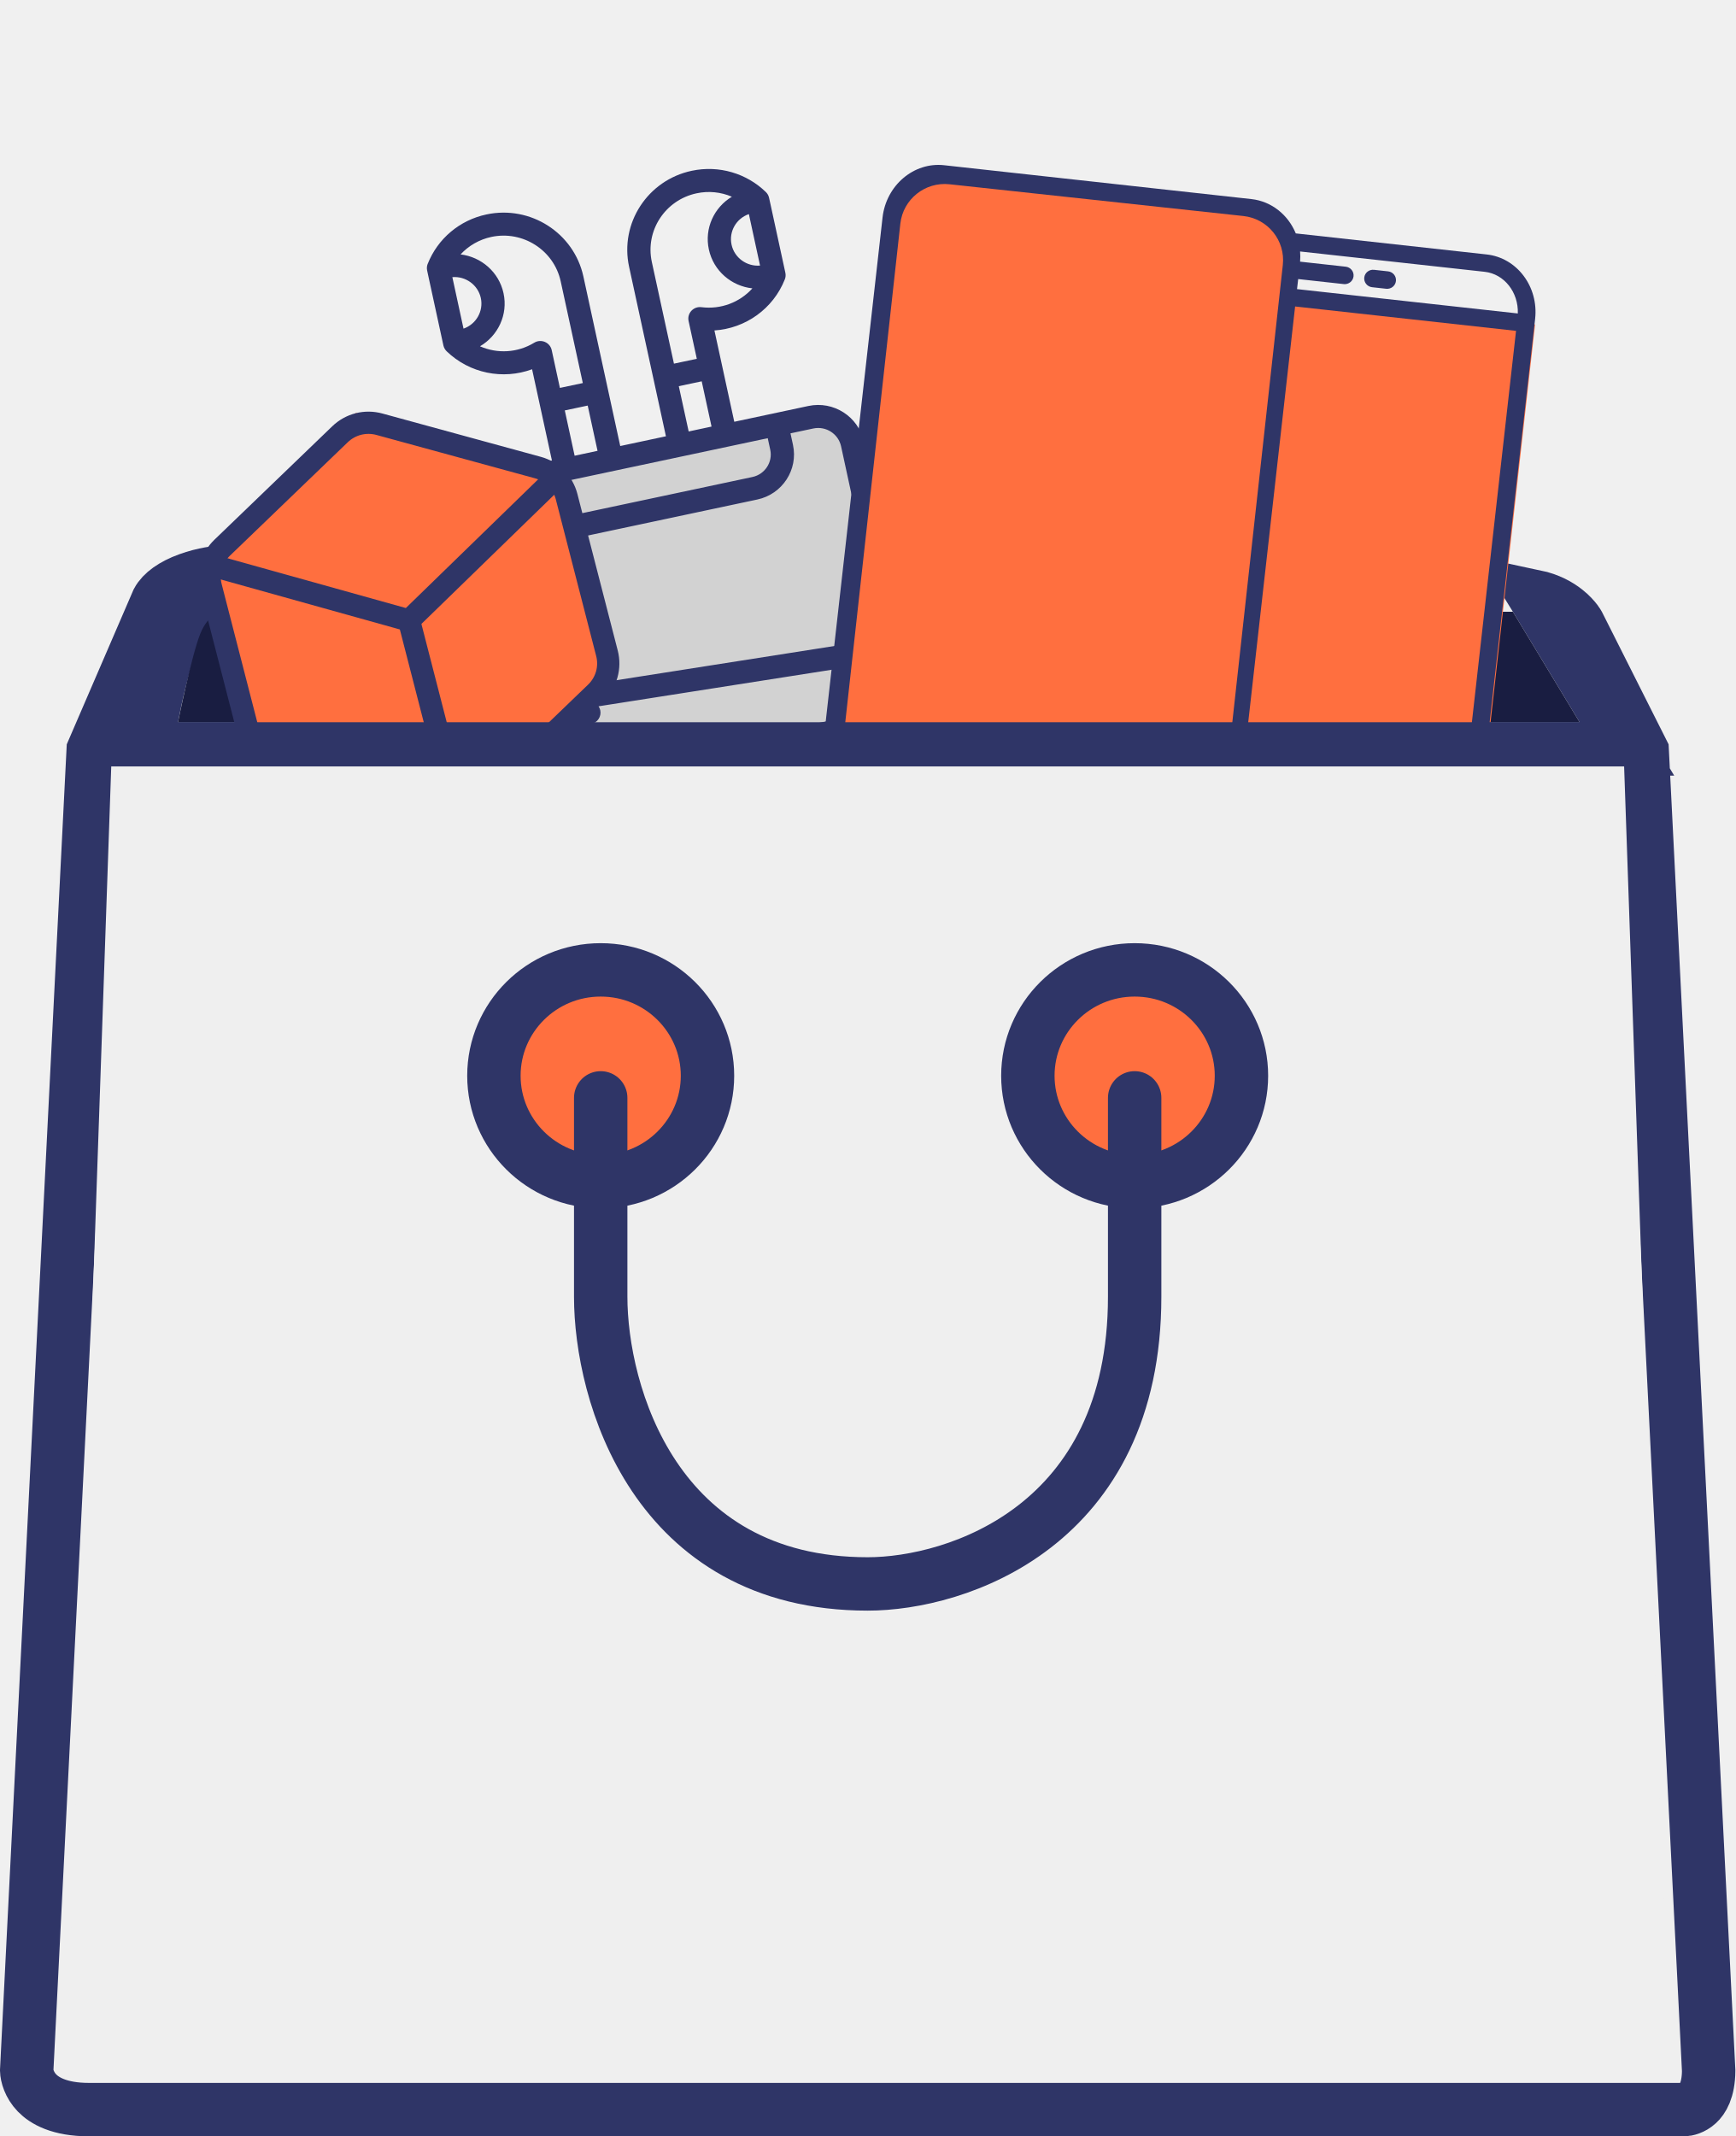
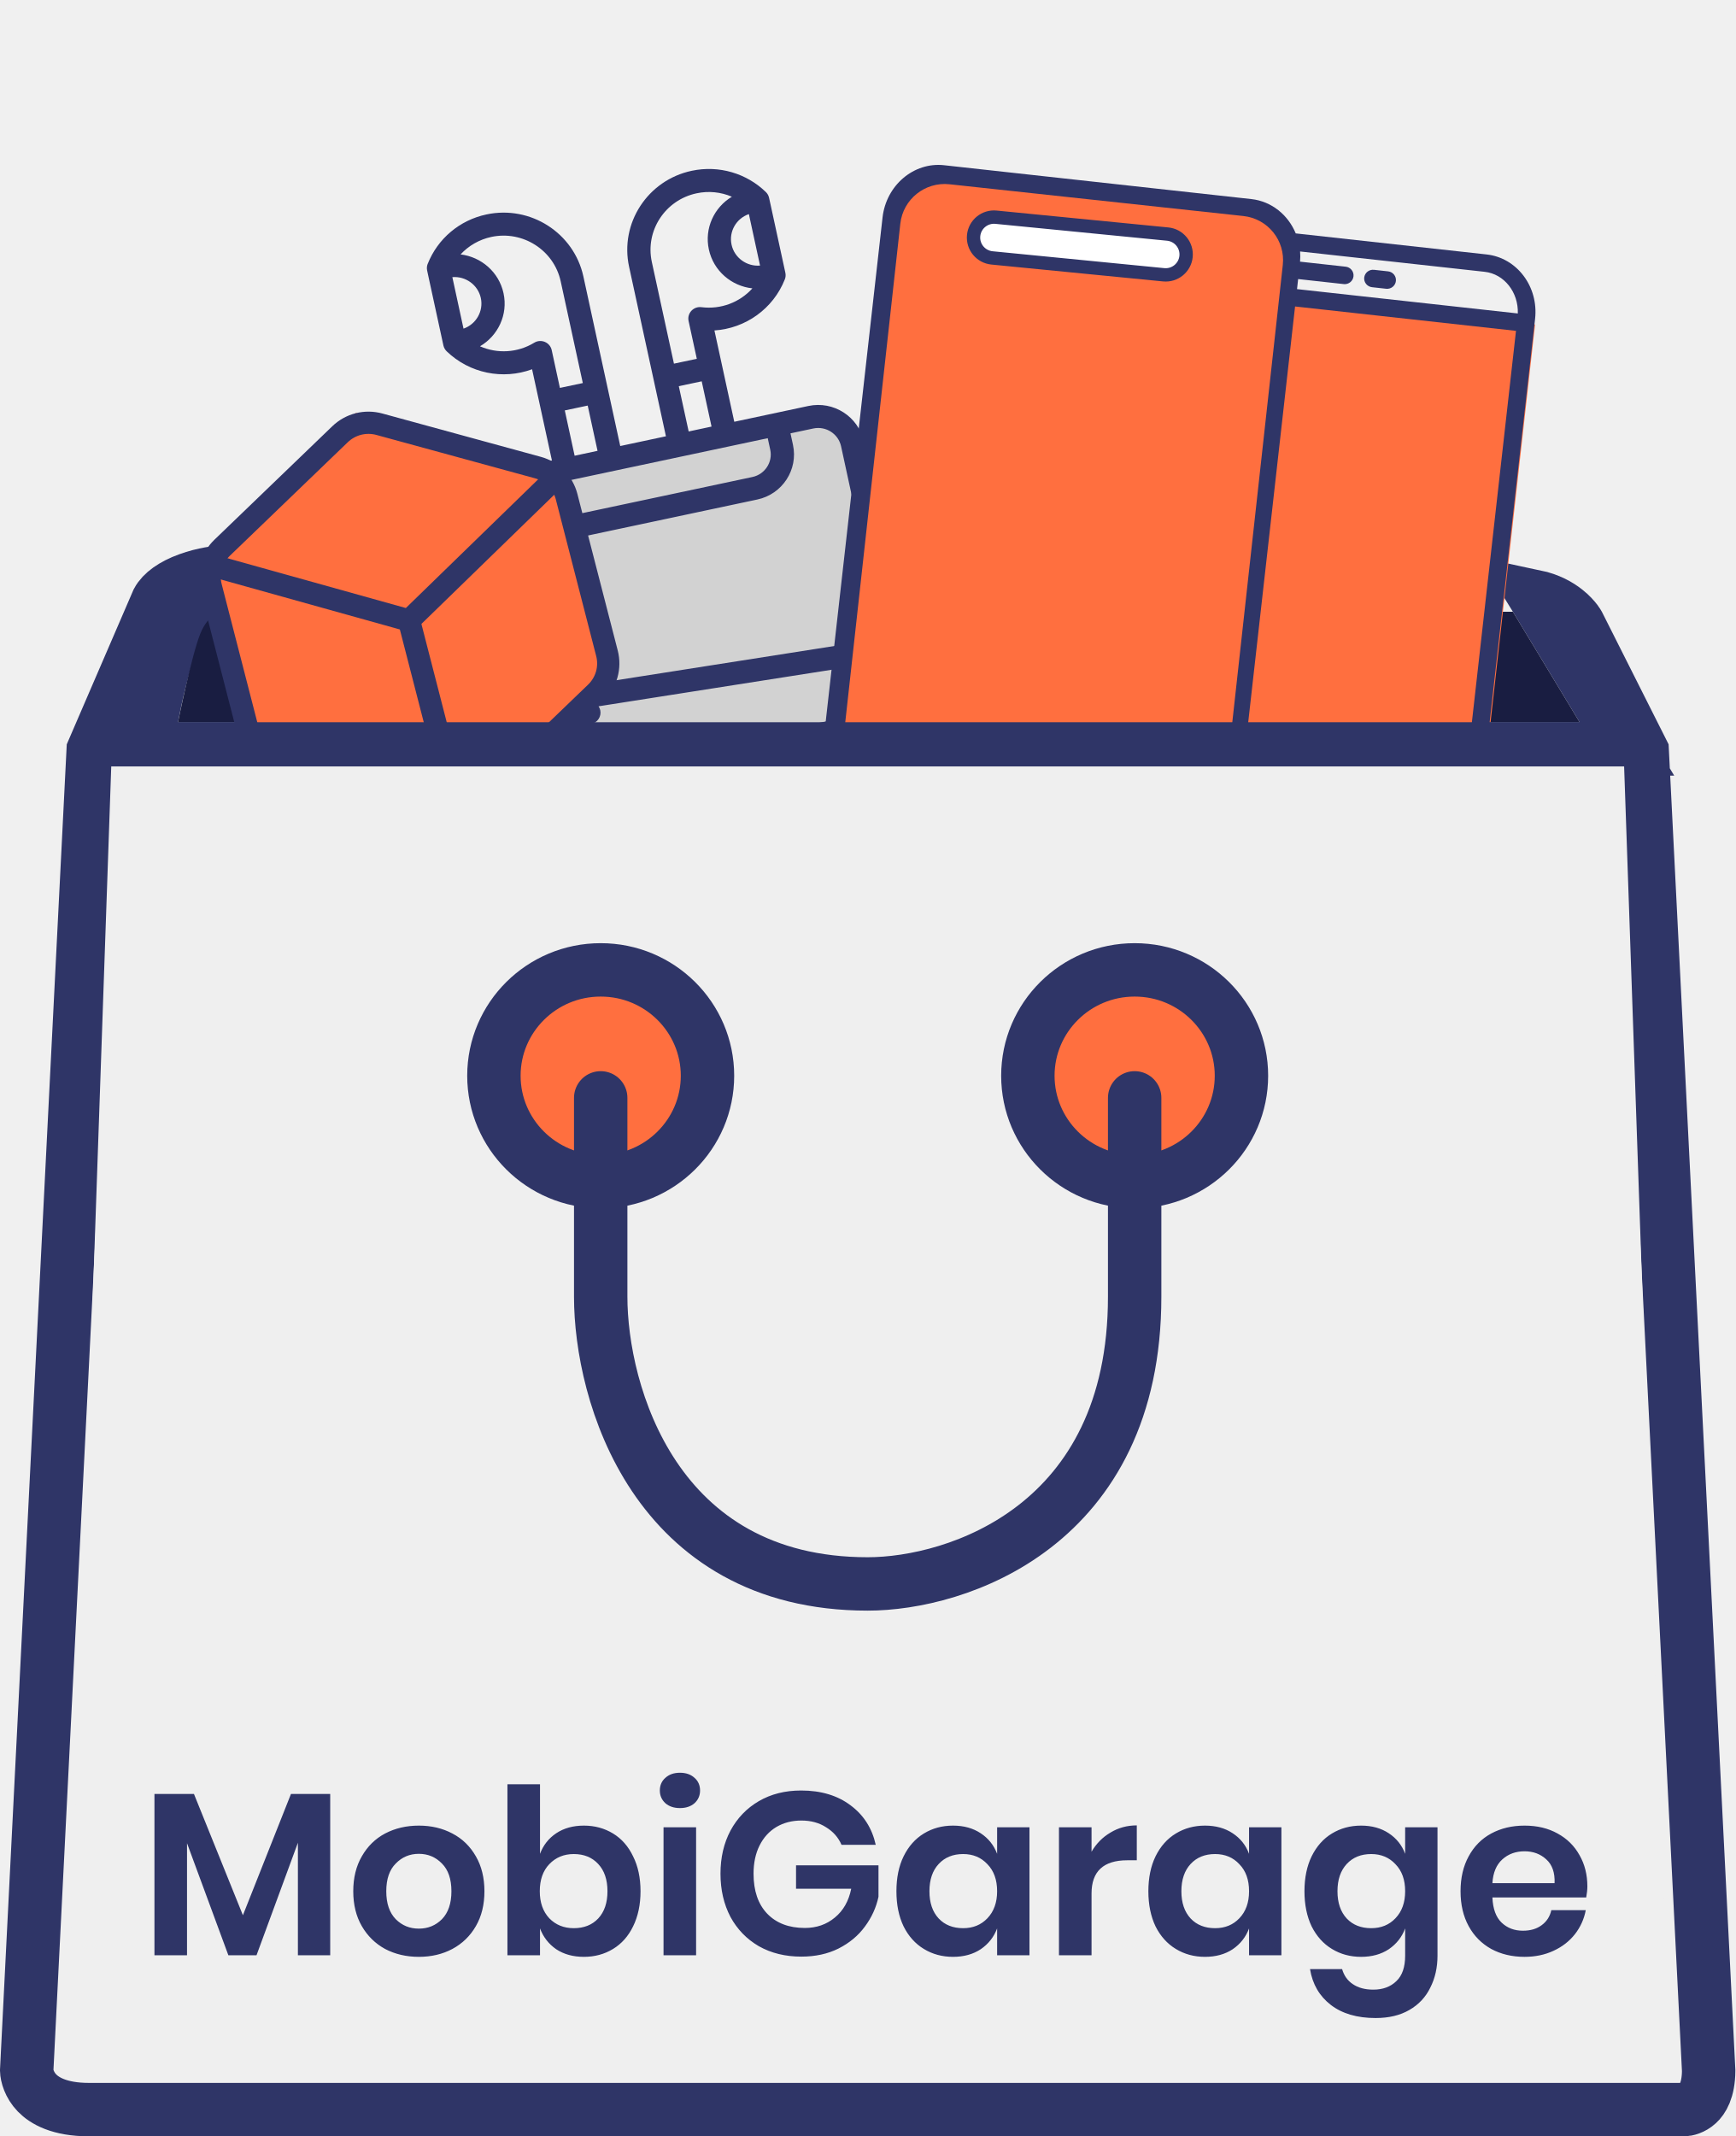
<svg xmlns="http://www.w3.org/2000/svg" width="39" height="48" viewBox="0 0 39 48" fill="none">
  <path d="M5 12.858H6.4V13.147H5C4.695 13.147 4.481 13.319 4.366 13.44C4.244 13.567 4.151 13.722 4.079 13.861C3.933 14.145 3.813 14.499 3.719 14.82C3.623 15.148 3.546 15.473 3.493 15.714C3.467 15.835 3.446 15.935 3.432 16.007C3.425 16.042 3.419 16.071 3.416 16.09L3.411 16.113L3.41 16.119L3.41 16.121L3.41 16.122L3.41 16.122C3.41 16.122 3.41 16.122 4 16.23L3.41 16.122L3.281 16.83H4H35.5H36.563L36.014 15.92L34.514 13.437L34.493 13.403C34.818 13.472 35.041 13.603 35.189 13.721C35.3 13.809 35.375 13.895 35.42 13.954C35.442 13.983 35.456 14.006 35.464 14.018C35.466 14.021 35.467 14.023 35.468 14.025L36.907 16.883L38.4 46.532C38.397 46.978 38.257 47.178 38.158 47.269C38.041 47.378 37.904 47.407 37.844 47.407H2C1.332 47.407 0.998 47.204 0.831 47.032C0.656 46.85 0.604 46.641 0.6 46.529L2.094 16.865L3.543 13.508C3.644 13.32 3.882 13.147 4.231 13.02C4.576 12.894 4.906 12.858 5 12.858Z" fill="#EFEFEF" stroke="#2F3567" stroke-width="1.2" />
  <path d="M5 13.747H34L35.5 16.23H4C4 16.23 4.305 14.728 4.5 14.244C4.695 13.759 5 13.747 5 13.747Z" fill="#191D41" />
-   <path d="M20 14L19 17L14 17L7.091 18L12.5 10.5L15 10L17 9.5L17.5 10L17.5 9.5L18 9.5L19 9.5L20 14Z" fill="#D2D2D2" />
+   <path d="M20 14L19 17L13.999 17L12.5 15.5L12.499 10.5L14.999 10L16.5 9.5L17 9.5L18 9.5L19 9.5L20 14Z" fill="#D2D2D2" />
  <path d="M19.444 11.295C19.585 11.265 19.675 11.128 19.645 10.988L19.412 9.92C19.291 9.361 18.733 9.003 18.168 9.123C17.234 9.322 17.606 9.243 16.502 9.478L16.056 7.426C16.753 7.38 17.375 6.942 17.638 6.278C17.657 6.231 17.661 6.179 17.65 6.129C17.26 4.338 17.287 4.447 17.274 4.412C17.262 4.379 17.242 4.344 17.21 4.314C16.784 3.901 16.164 3.706 15.545 3.838C14.556 4.048 13.925 5.016 14.138 5.995L14.966 9.804L13.939 10.023L13.111 6.213C12.898 5.234 11.921 4.608 10.933 4.819C10.332 4.946 9.838 5.361 9.613 5.928C9.601 5.955 9.592 5.995 9.594 6.037C9.596 6.081 9.579 5.977 9.965 7.763C9.976 7.813 10.002 7.859 10.038 7.894C10.554 8.392 11.303 8.539 11.958 8.298L12.404 10.349C12.198 10.393 10.924 10.664 10.738 10.704C10.173 10.823 9.813 11.376 9.934 11.935L10.928 16.505C11.14 17.485 12.118 18.11 13.106 17.9L19 16.647C19.988 16.437 20.619 15.469 20.406 14.49L19.864 12C19.834 11.86 19.695 11.771 19.554 11.801C19.413 11.831 19.324 11.969 19.354 12.108L19.84 14.346L12.2 15.545C12.059 15.575 11.97 15.712 12 15.852C12.03 15.992 12.169 16.081 12.31 16.051L19.925 14.857C19.932 15.462 19.509 16.01 18.89 16.141L12.996 17.395C12.377 17.526 11.763 17.199 11.518 16.644L13.29 16.268C13.43 16.238 13.52 16.1 13.49 15.96C13.459 15.821 13.32 15.732 13.18 15.762L11.383 16.144L10.445 11.827C10.384 11.546 10.564 11.269 10.847 11.209L11.361 11.1L11.417 11.358C11.538 11.915 12.095 12.272 12.658 12.152L17.02 11.225C17.583 11.105 17.942 10.554 17.821 9.996L17.765 9.738L18.278 9.629C18.561 9.569 18.841 9.748 18.902 10.029L19.134 11.097C19.165 11.236 19.303 11.325 19.444 11.295ZM16.83 4.811L17.081 5.968C16.784 5.993 16.505 5.795 16.441 5.499C16.376 5.202 16.548 4.909 16.83 4.811ZM14.649 5.887C14.496 5.186 14.948 4.494 15.655 4.344C15.925 4.286 16.202 4.315 16.448 4.421C16.049 4.659 15.827 5.131 15.931 5.607C16.035 6.088 16.44 6.43 16.909 6.48C16.627 6.793 16.203 6.958 15.764 6.903C15.585 6.88 15.438 7.039 15.475 7.213L15.66 8.063L15.146 8.172L14.649 5.887ZM15.255 8.678L15.77 8.569L15.991 9.586L15.477 9.696L15.255 8.678ZM10.417 7.385L10.166 6.228C10.463 6.203 10.741 6.4 10.806 6.697C10.87 6.994 10.699 7.287 10.417 7.385ZM10.787 7.782C11.193 7.545 11.421 7.069 11.316 6.589C11.213 6.112 10.814 5.773 10.351 5.717C10.532 5.521 10.772 5.382 11.043 5.324C11.749 5.174 12.449 5.622 12.601 6.322L13.098 8.608L12.583 8.717L12.399 7.868C12.361 7.693 12.16 7.608 12.007 7.701C11.63 7.931 11.174 7.952 10.787 7.782ZM13.208 9.114L13.429 10.131L12.914 10.241L12.693 9.223L13.208 9.114ZM17.31 10.105C17.371 10.384 17.191 10.659 16.91 10.719L12.548 11.646C12.266 11.706 11.988 11.528 11.927 11.249L11.871 10.991L17.254 9.847L17.31 10.105Z" fill="#2F3567" />
  <path d="M34.499 7.292L33.499 16.23L27.5 16.726L29 6.796L34.499 7.292Z" fill="#FF6F3F" />
-   <path d="M33.411 5.718L29.121 5.245C28.95 4.831 28.581 4.525 28.125 4.474L21.219 3.713C20.537 3.637 19.916 4.164 19.834 4.888L18.51 16.629C18.429 17.352 18.917 18.002 19.599 18.077L23.89 18.55C24.066 18.974 24.444 19.272 24.885 19.32L31.791 20.082C32.473 20.157 33.095 19.63 33.176 18.907L34.5 7.166C34.581 6.443 34.093 5.793 33.411 5.718ZM33.367 6.108C33.807 6.157 34.128 6.569 34.111 7.044L29.149 6.497L29.175 6.271L30.199 6.384C30.308 6.396 30.407 6.318 30.419 6.21C30.431 6.103 30.353 6.005 30.243 5.993L29.218 5.88C29.224 5.802 29.224 5.726 29.218 5.651L33.367 6.108L33.367 6.108ZM29.106 6.887L34.071 7.435L32.871 18.073L27.906 17.526L29.106 6.887ZM31.835 19.692L24.929 18.93C24.707 18.906 24.508 18.785 24.371 18.603L26.505 18.838C27.106 18.905 27.66 18.504 27.838 17.913L32.827 18.463L32.782 18.863C32.725 19.372 32.3 19.744 31.835 19.692ZM30.66 6.237C30.672 6.129 30.77 6.051 30.879 6.063L31.196 6.098C31.305 6.11 31.384 6.207 31.372 6.315C31.36 6.423 31.262 6.501 31.152 6.489L30.835 6.454C30.727 6.442 30.648 6.344 30.66 6.237Z" fill="#2F3567" />
-   <rect width="8.634" height="13.65" rx="1" transform="matrix(0.995552 0.107559 -0.109633 0.992595 20.3438 4.0332)" fill="#FF6F3F" />
+   <path d="M33.41 5.718L29.12 5.245C28.949 4.831 28.58 4.525 28.125 4.474L21.218 3.713C20.536 3.637 19.915 4.164 19.834 4.888L18.51 16.629C18.428 17.352 18.917 18.002 19.599 18.077L23.89 18.55C24.066 18.974 24.443 19.272 24.884 19.32L31.791 20.082C32.473 20.157 33.094 19.63 33.176 18.907L34.499 7.166C34.581 6.443 34.092 5.793 33.41 5.718ZM33.366 6.108C33.807 6.157 34.127 6.569 34.111 7.044L29.149 6.497L29.174 6.271L30.199 6.384C30.308 6.396 30.406 6.318 30.418 6.21C30.43 6.103 30.352 6.005 30.243 5.993L29.217 5.88C29.224 5.802 29.224 5.726 29.218 5.651L33.366 6.108ZM29.105 6.887L34.07 7.435L32.871 18.073L27.906 17.526L29.105 6.887ZM31.835 19.692L24.928 18.93C24.707 18.906 24.508 18.785 24.371 18.603L26.505 18.838C27.105 18.905 27.659 18.504 27.838 17.913L32.826 18.463L32.781 18.863C32.724 19.372 32.299 19.744 31.835 19.692ZM30.659 6.237C30.672 6.129 30.769 6.051 30.879 6.063L31.196 6.098C31.305 6.11 31.383 6.207 31.371 6.315C31.359 6.423 31.261 6.501 31.152 6.489L30.835 6.454C30.726 6.442 30.647 6.344 30.659 6.237Z" fill="#2F3567" />
+   <rect width="8.634" height="13.65" rx="1" transform="matrix(0.995552 0.107559 -0.109633 0.992595 20.3433 4.0332)" fill="#FF6F3F" />
  <g clip-path="url(#clip0_7691_5011)">
    <path d="M5.923 17.192L9.964 18.366L10.257 18.429L9.093 13.912L4.792 12.805L5.923 17.192Z" fill="#FF6F3F" />
    <path d="M4.499 12.755L8.999 13.748L9.499 13.748L12.499 10.769L7.999 9.279L4.499 12.755Z" fill="#FF6F3F" />
    <path d="M13.687 15.082L10.711 18.039L10.484 18.234L9.32 13.717L12.557 10.694L13.687 15.082Z" fill="#FF6F3F" />
    <path d="M13.642 14.685L12.733 11.158C12.693 11.003 12.612 10.861 12.5 10.747C12.387 10.633 12.247 10.551 12.092 10.508L8.529 9.534C8.374 9.491 8.211 9.489 8.055 9.528C7.899 9.568 7.756 9.648 7.641 9.759L4.988 12.313C4.873 12.425 4.789 12.564 4.746 12.718C4.702 12.872 4.7 13.034 4.74 13.189L5.649 16.716C5.689 16.871 5.769 17.012 5.882 17.126C5.994 17.24 6.135 17.323 6.29 17.366L9.852 18.34C10.007 18.383 10.171 18.385 10.327 18.345C10.483 18.306 10.626 18.226 10.741 18.114L13.394 15.561C13.509 15.449 13.592 15.309 13.636 15.156C13.679 15.002 13.681 14.84 13.642 14.685Z" stroke="#2F3567" stroke-width="0.5" stroke-linecap="round" stroke-linejoin="round" />
    <path d="M4.742 12.701L9.192 13.943L12.495 10.731" stroke="#2F3567" stroke-width="0.5" stroke-linecap="round" stroke-linejoin="round" />
    <path d="M10.336 18.383L9.191 13.938" stroke="#2F3567" stroke-width="0.5" stroke-linecap="round" stroke-linejoin="round" />
  </g>
  <path d="M1.5 46.021L2.5 17.223H36.5L37.5 46.021H37.004H1.5Z" fill="#EFEFEF" />
+   <path d="M7.421 40.314V43.938H6.695V41.41L5.765 43.938H5.132L4.203 41.42V43.938H3.471V40.314H4.359L5.459 43.039L6.539 40.314H7.421ZM9.413 41.025C9.693 41.025 9.944 41.084 10.166 41.202C10.391 41.319 10.567 41.491 10.695 41.716C10.823 41.937 10.887 42.199 10.887 42.5C10.887 42.801 10.823 43.062 10.695 43.283C10.567 43.505 10.391 43.676 10.166 43.797C9.944 43.915 9.693 43.974 9.413 43.974C9.133 43.974 8.88 43.915 8.655 43.797C8.434 43.676 8.259 43.505 8.131 43.283C8.003 43.062 7.939 42.801 7.939 42.5C7.939 42.199 8.003 41.937 8.131 41.716C8.259 41.491 8.434 41.319 8.655 41.202C8.88 41.084 9.133 41.025 9.413 41.025ZM9.413 41.659C9.209 41.659 9.036 41.731 8.894 41.877C8.752 42.019 8.681 42.226 8.681 42.5C8.681 42.773 8.752 42.982 8.894 43.128C9.036 43.27 9.209 43.34 9.413 43.34C9.617 43.34 9.79 43.27 9.932 43.128C10.074 42.982 10.145 42.773 10.145 42.5C10.145 42.226 10.074 42.019 9.932 41.877C9.79 41.731 9.617 41.659 9.413 41.659ZM13.123 41.025C13.365 41.025 13.583 41.084 13.777 41.202C13.97 41.319 14.121 41.491 14.228 41.716C14.339 41.937 14.395 42.199 14.395 42.5C14.395 42.801 14.339 43.064 14.228 43.289C14.121 43.51 13.97 43.68 13.777 43.797C13.583 43.915 13.365 43.974 13.123 43.974C12.88 43.974 12.673 43.917 12.5 43.803C12.33 43.685 12.209 43.529 12.136 43.335V43.938H11.404V40.096H12.136V41.659C12.209 41.465 12.33 41.311 12.5 41.197C12.673 41.082 12.88 41.025 13.123 41.025ZM12.894 41.664C12.673 41.664 12.489 41.74 12.344 41.892C12.202 42.041 12.131 42.243 12.131 42.5C12.131 42.752 12.202 42.955 12.344 43.107C12.489 43.256 12.673 43.33 12.894 43.33C13.123 43.33 13.306 43.258 13.444 43.112C13.583 42.963 13.652 42.759 13.652 42.5C13.652 42.24 13.583 42.036 13.444 41.887C13.306 41.738 13.123 41.664 12.894 41.664ZM14.829 40.236C14.829 40.119 14.871 40.023 14.954 39.951C15.037 39.875 15.146 39.837 15.281 39.837C15.416 39.837 15.525 39.875 15.608 39.951C15.691 40.023 15.733 40.119 15.733 40.236C15.733 40.35 15.691 40.446 15.608 40.522C15.525 40.594 15.416 40.631 15.281 40.631C15.146 40.631 15.037 40.594 14.954 40.522C14.871 40.446 14.829 40.35 14.829 40.236ZM15.644 41.062V43.938H14.912V41.062H15.644ZM18.004 40.236C18.45 40.236 18.821 40.347 19.115 40.569C19.409 40.787 19.598 41.082 19.681 41.456H18.912C18.84 41.29 18.724 41.159 18.565 41.062C18.409 40.961 18.224 40.911 18.009 40.911C17.798 40.911 17.611 40.96 17.448 41.056C17.286 41.153 17.16 41.292 17.07 41.472C16.98 41.652 16.935 41.863 16.935 42.105C16.935 42.489 17.037 42.789 17.241 43.003C17.448 43.218 17.731 43.325 18.087 43.325C18.35 43.325 18.575 43.247 18.762 43.091C18.952 42.936 19.075 42.719 19.13 42.443H17.89V41.918H19.743V42.624C19.691 42.866 19.589 43.09 19.437 43.294C19.288 43.498 19.091 43.662 18.845 43.787C18.603 43.908 18.324 43.969 18.009 43.969C17.649 43.969 17.331 43.891 17.054 43.735C16.781 43.576 16.568 43.356 16.416 43.076C16.267 42.792 16.192 42.468 16.192 42.105C16.192 41.742 16.267 41.42 16.416 41.139C16.568 40.856 16.781 40.634 17.054 40.475C17.327 40.316 17.644 40.236 18.004 40.236ZM21.417 41.025C21.66 41.025 21.867 41.082 22.04 41.197C22.213 41.311 22.336 41.465 22.409 41.659V41.062H23.136V43.938H22.409V43.335C22.336 43.529 22.213 43.685 22.04 43.803C21.867 43.917 21.66 43.974 21.417 43.974C21.175 43.974 20.957 43.915 20.763 43.797C20.57 43.68 20.417 43.51 20.307 43.289C20.199 43.064 20.146 42.801 20.146 42.5C20.146 42.199 20.199 41.937 20.307 41.716C20.417 41.491 20.57 41.319 20.763 41.202C20.957 41.084 21.175 41.025 21.417 41.025ZM21.646 41.664C21.417 41.664 21.234 41.738 21.096 41.887C20.957 42.036 20.888 42.24 20.888 42.5C20.888 42.759 20.957 42.963 21.096 43.112C21.234 43.258 21.417 43.33 21.646 43.33C21.867 43.33 22.049 43.256 22.191 43.107C22.336 42.955 22.409 42.752 22.409 42.5C22.409 42.243 22.336 42.041 22.191 41.892C22.049 41.74 21.867 41.664 21.646 41.664ZM24.531 41.612C24.638 41.428 24.78 41.285 24.957 41.181C25.133 41.074 25.33 41.02 25.548 41.02V41.804H25.335C24.799 41.804 24.531 42.053 24.531 42.551V43.938H23.799V41.062H24.531V41.612ZM27.08 41.025C27.322 41.025 27.53 41.082 27.703 41.197C27.876 41.311 27.999 41.465 28.071 41.659V41.062H28.798V43.938H28.071V43.335C27.999 43.529 27.876 43.685 27.703 43.803C27.53 43.917 27.322 43.974 27.08 43.974C26.838 43.974 26.62 43.915 26.426 43.797C26.232 43.68 26.08 43.51 25.969 43.289C25.862 43.064 25.808 42.801 25.808 42.5C25.808 42.199 25.862 41.937 25.969 41.716C26.08 41.491 26.232 41.319 26.426 41.202C26.62 41.084 26.838 41.025 27.08 41.025ZM27.308 41.664C27.08 41.664 26.896 41.738 26.758 41.887C26.62 42.036 26.55 42.24 26.55 42.5C26.55 42.759 26.62 42.963 26.758 43.112C26.896 43.258 27.08 43.33 27.308 43.33C27.53 43.33 27.712 43.256 27.853 43.107C27.999 42.955 28.071 42.752 28.071 42.5C28.071 42.243 27.999 42.041 27.853 41.892C27.712 41.74 27.53 41.664 27.308 41.664ZM30.588 41.025C30.83 41.025 31.038 41.082 31.211 41.197C31.384 41.311 31.507 41.465 31.579 41.659V41.062H32.306V43.948C32.306 44.214 32.252 44.453 32.145 44.664C32.041 44.879 31.884 45.047 31.673 45.168C31.465 45.289 31.213 45.349 30.915 45.349C30.5 45.349 30.164 45.251 29.908 45.054C29.652 44.856 29.496 44.588 29.441 44.249H30.162C30.204 44.394 30.283 44.507 30.401 44.586C30.522 44.669 30.676 44.711 30.863 44.711C31.078 44.711 31.251 44.647 31.382 44.519C31.514 44.394 31.579 44.204 31.579 43.948V43.335C31.507 43.529 31.384 43.685 31.211 43.803C31.038 43.917 30.83 43.974 30.588 43.974C30.346 43.974 30.128 43.915 29.934 43.797C29.74 43.68 29.588 43.51 29.477 43.289C29.37 43.064 29.316 42.801 29.316 42.5C29.316 42.199 29.37 41.937 29.477 41.716C29.588 41.491 29.74 41.319 29.934 41.202C30.128 41.084 30.346 41.025 30.588 41.025ZM30.816 41.664C30.588 41.664 30.404 41.738 30.266 41.887C30.128 42.036 30.058 42.24 30.058 42.5C30.058 42.759 30.128 42.963 30.266 43.112C30.404 43.258 30.588 43.33 30.816 43.33C31.038 43.33 31.22 43.256 31.361 43.107C31.507 42.955 31.579 42.752 31.579 42.5C31.579 42.243 31.507 42.041 31.361 41.892C31.22 41.74 31.038 41.664 30.816 41.664ZM35.674 42.391C35.674 42.463 35.665 42.546 35.648 42.64H33.54C33.551 42.896 33.62 43.084 33.748 43.206C33.876 43.327 34.035 43.387 34.226 43.387C34.395 43.387 34.535 43.346 34.646 43.263C34.76 43.18 34.833 43.067 34.864 42.925H35.638C35.6 43.126 35.518 43.306 35.394 43.465C35.269 43.624 35.108 43.749 34.911 43.839C34.717 43.929 34.501 43.974 34.262 43.974C33.982 43.974 33.733 43.915 33.514 43.797C33.297 43.676 33.127 43.505 33.006 43.283C32.885 43.062 32.824 42.801 32.824 42.5C32.824 42.199 32.885 41.937 33.006 41.716C33.127 41.491 33.297 41.319 33.514 41.202C33.733 41.084 33.982 41.025 34.262 41.025C34.546 41.025 34.793 41.084 35.004 41.202C35.219 41.319 35.383 41.482 35.498 41.69C35.615 41.894 35.674 42.128 35.674 42.391ZM34.937 42.318C34.947 42.083 34.885 41.904 34.75 41.783C34.618 41.662 34.456 41.602 34.262 41.602C34.065 41.602 33.899 41.662 33.764 41.783C33.629 41.904 33.554 42.083 33.54 42.318H34.937Z" fill="#2F3567" />
+   <rect x="2.5" y="16.23" width="34" height="0.993" fill="#2F3567" />
  <path d="M15.9 24.174C15.9 25.484 14.829 26.553 13.5 26.553C12.171 26.553 11.1 25.484 11.1 24.174C11.1 22.864 12.171 21.795 13.5 21.795C14.829 21.795 15.9 22.864 15.9 24.174Z" fill="#FF6F3F" stroke="#2F3567" stroke-width="1.2" />
-   <rect x="2.5" y="16.23" width="34" height="0.993" fill="#2F3567" />
  <path d="M27.9 24.174C27.9 25.484 26.829 26.553 25.5 26.553C24.171 26.553 23.1 25.484 23.1 24.174C23.1 22.864 24.171 21.795 25.5 21.795C26.829 21.795 27.9 22.864 27.9 24.174Z" fill="#FF6F3F" stroke="#2F3567" stroke-width="1.2" />
  <path d="M13.5 24.671V29.14C13.5 31.291 14.7 35.594 19.5 35.594C21.5 35.594 25.5 34.303 25.5 29.14V24.671" stroke="#2F3567" stroke-width="1.2" stroke-linecap="round" />
+   <rect x="21.926" y="4.836" width="4.797" height="0.919" rx="0.46" transform="rotate(5.61327 21.9259 4.83605)" fill="white" stroke="#2F3567" stroke-width="0.3" />
  <defs>
    <clipPath id="clip0_7691_5011">
      <rect width="10.996" height="10.927" fill="white" transform="matrix(0.969085 -0.24627 0.249576 0.968469 2.49902 10.001)" />
    </clipPath>
  </defs>
</svg>
